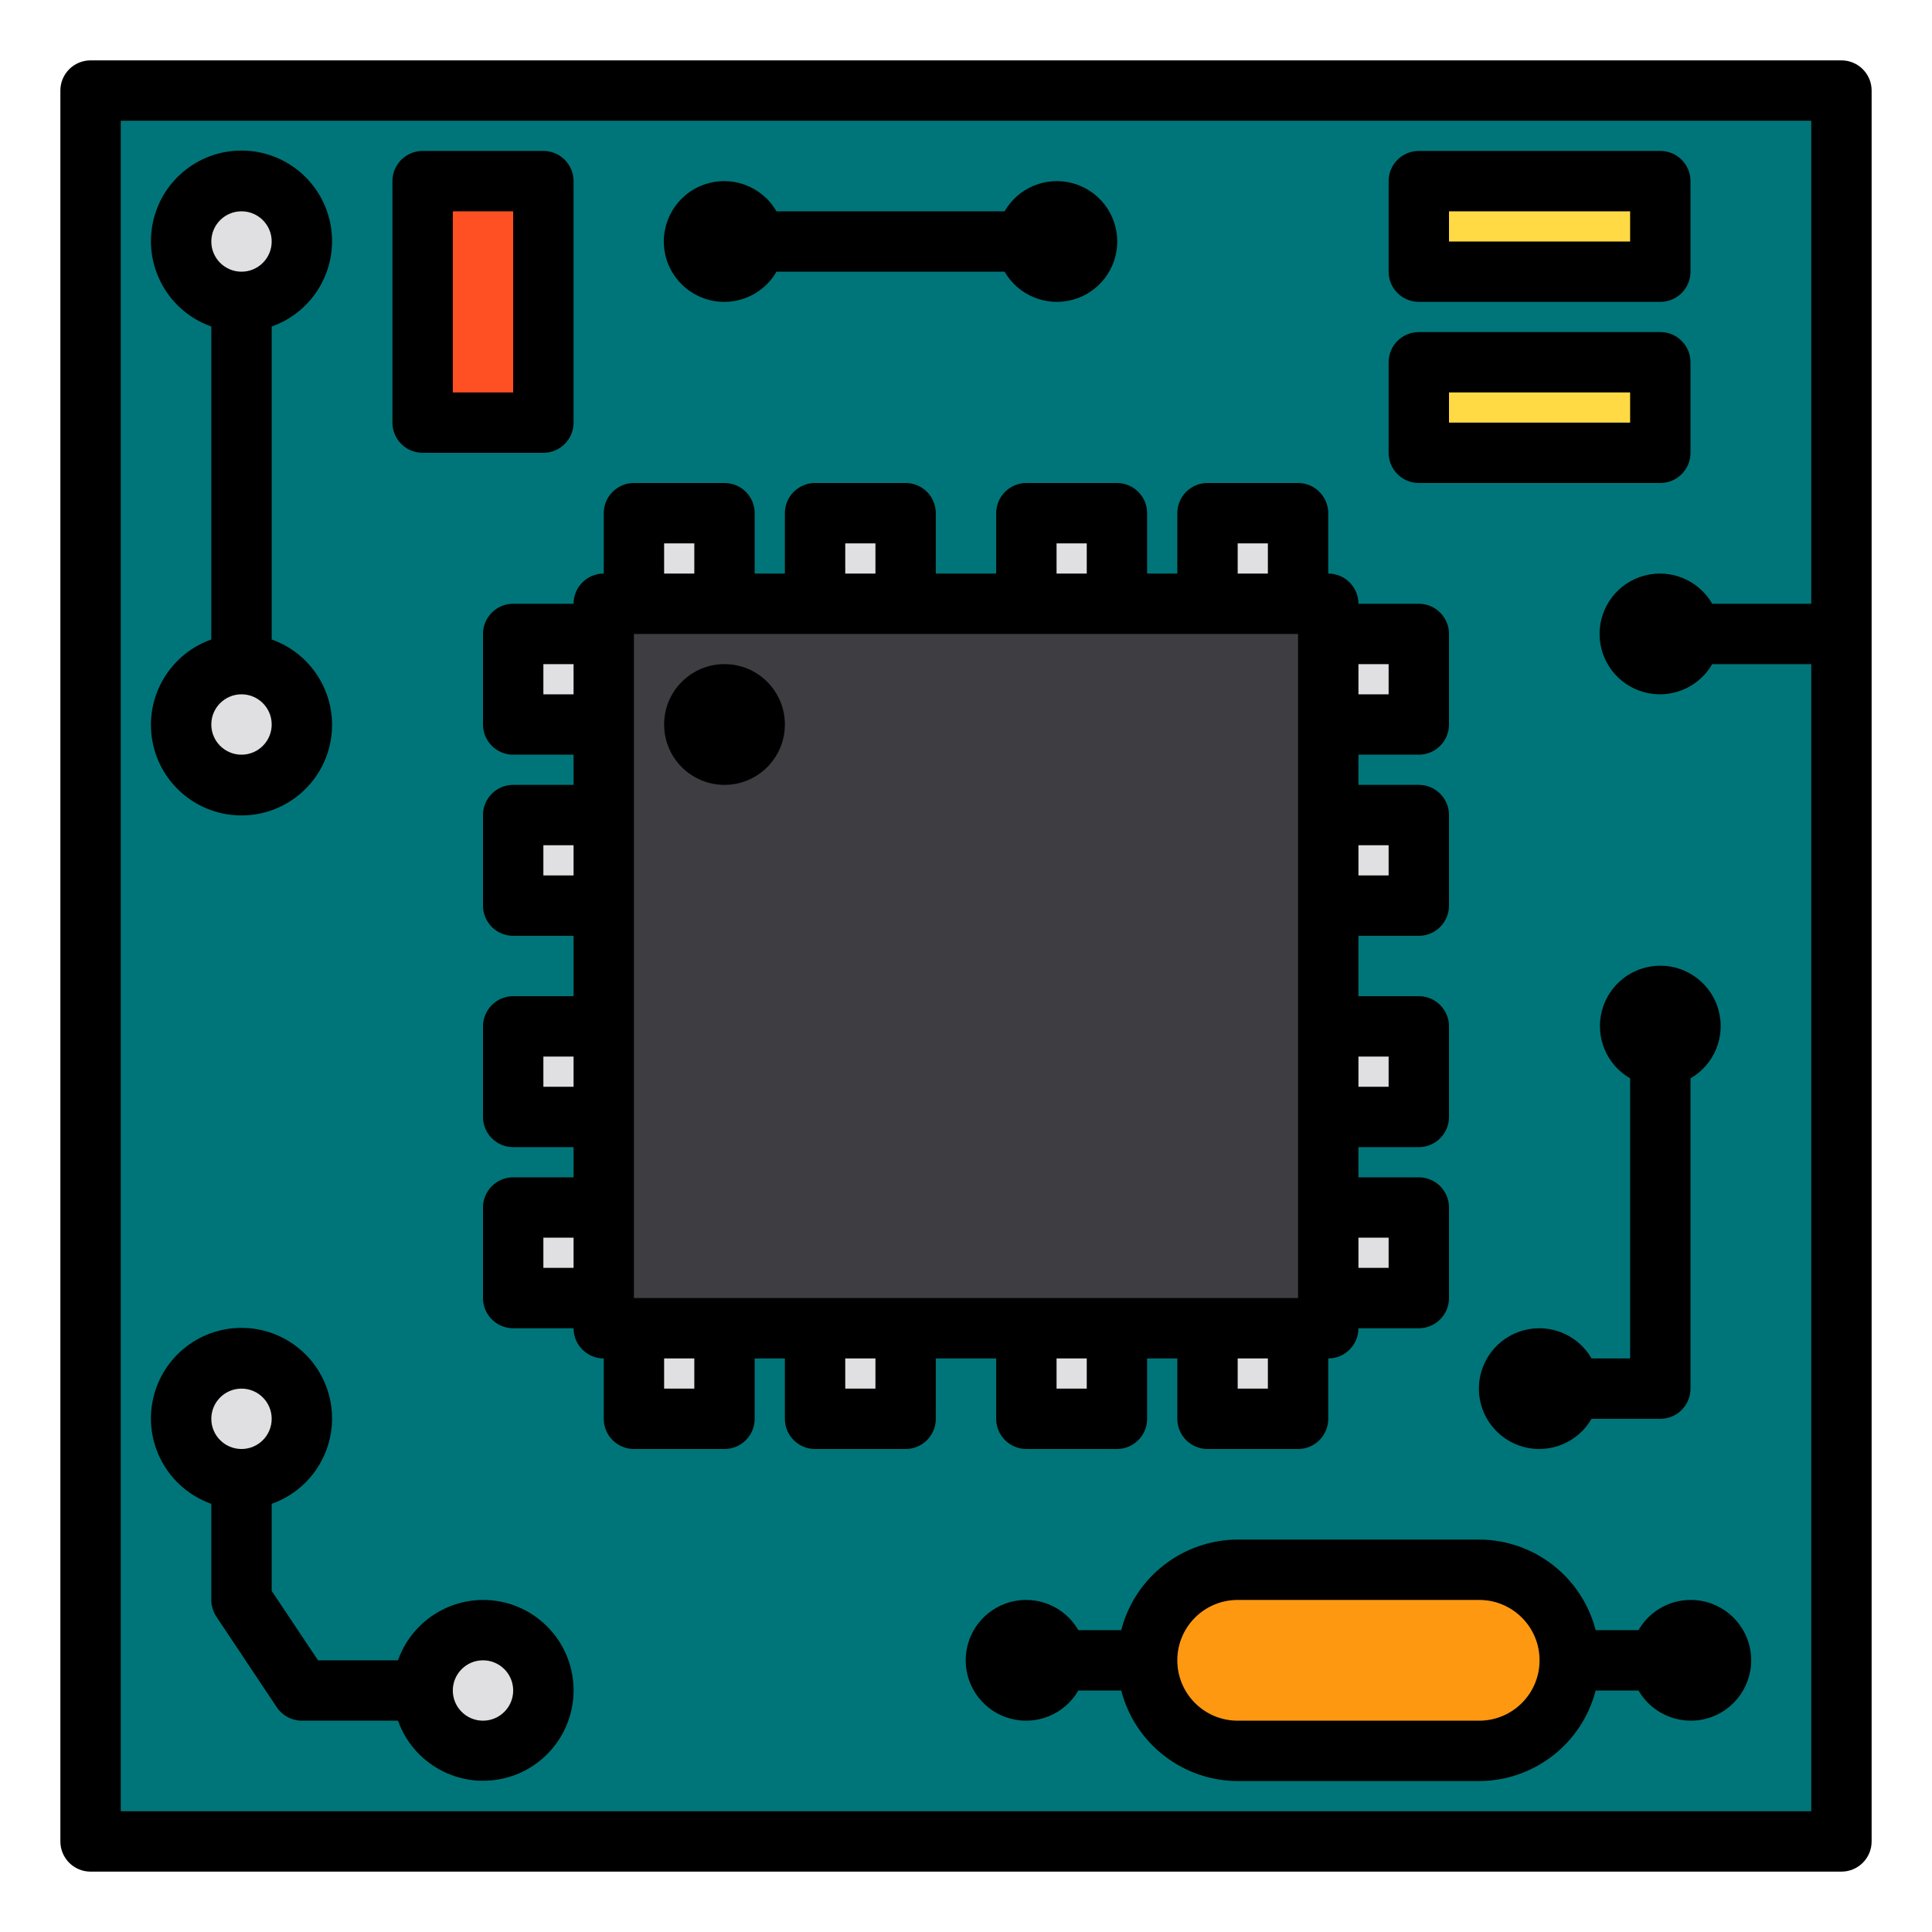
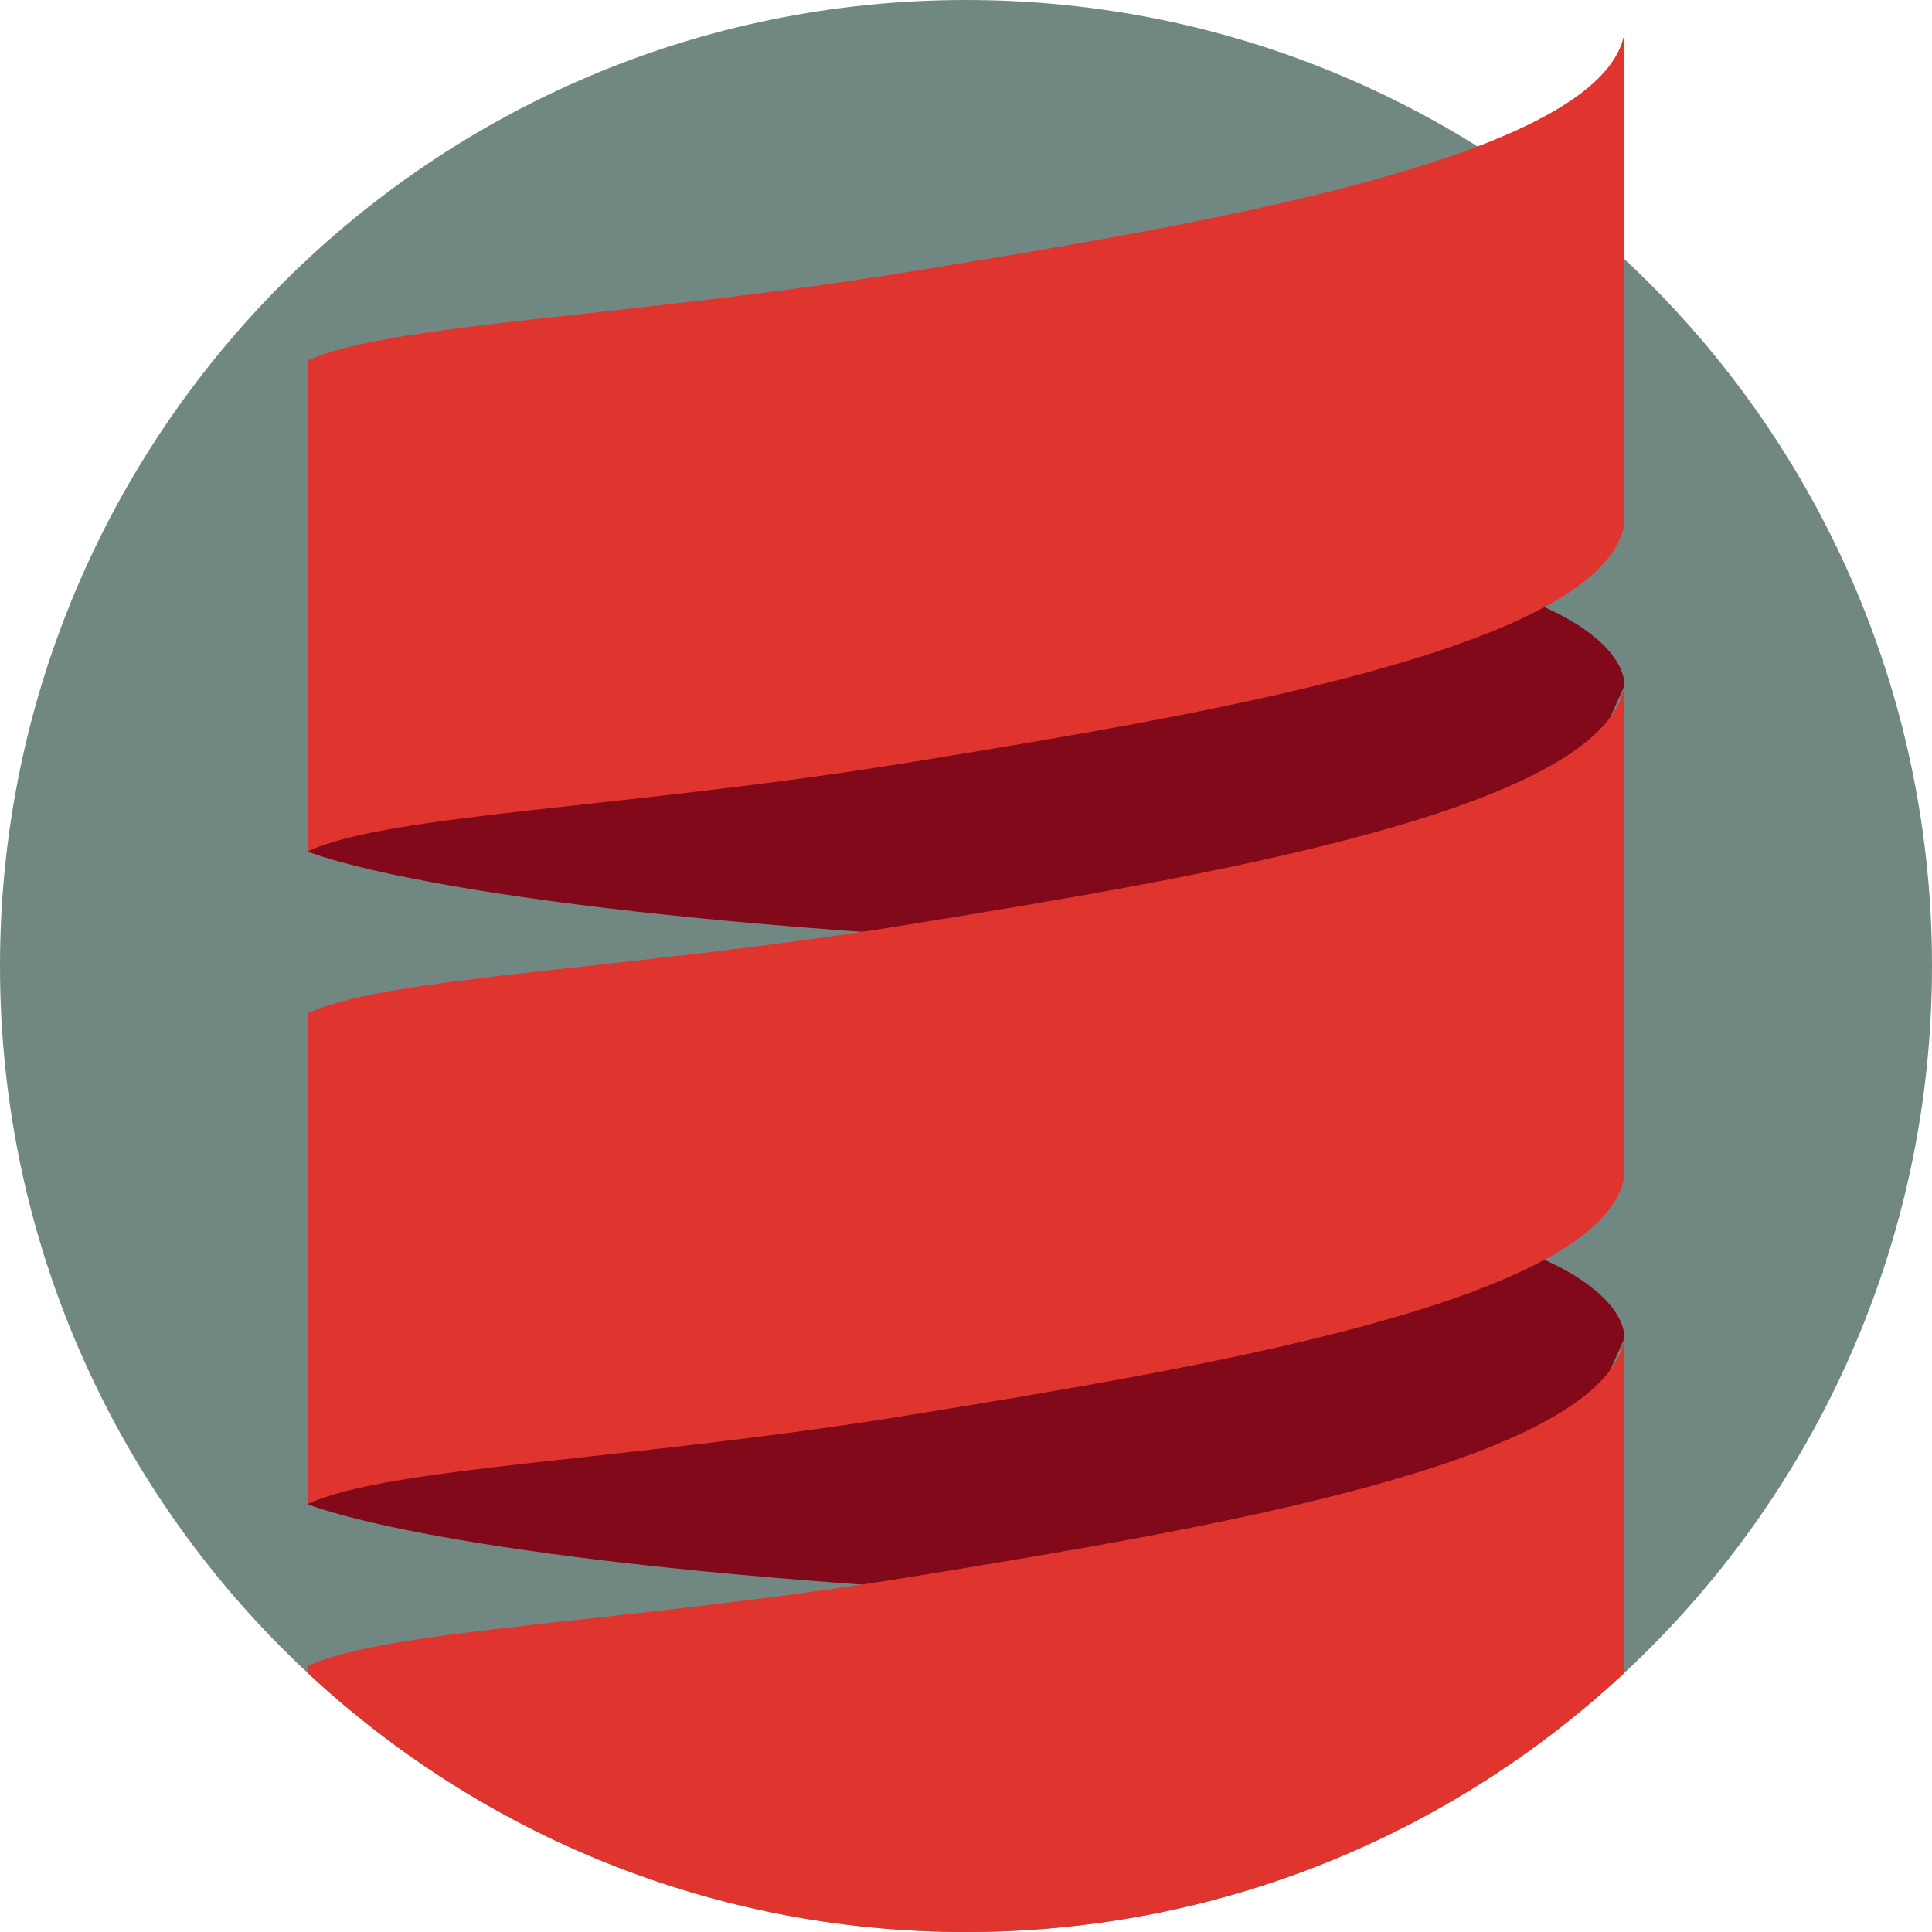
- <svg xmlns="http://www.w3.org/2000/svg" height="512" viewBox="0 0 64 64" width="512">
-   <g id="Circuit-technology-electronics">
-     <path d="m3 3h58v58h-58z" fill="#007579" />
-     <path d="m17 34h3v3h-3z" fill="#78b9eb" />
-     <path d="m17 21h3v3h-3z" fill="#78b9eb" />
-     <path d="m17 27h3v3h-3z" fill="#78b9eb" />
-     <path d="m17 40h3v3h-3z" fill="#78b9eb" />
-     <circle cx="16" cy="56" fill="#e0e0e2" r="2" />
-     <circle cx="8" cy="47" fill="#e0e0e2" r="2" />
-     <path d="m44 34h3v3h-3z" fill="#78b9eb" />
-     <path d="m44 40h3v3h-3z" fill="#78b9eb" />
-     <path d="m44 27h3v3h-3z" fill="#78b9eb" />
-     <path d="m44 21h3v3h-3z" fill="#78b9eb" />
-     <path d="m49 52a3 3 0 0 1 0 6h-8a3 3 0 0 1 0-6z" fill="#ff9811" />
-     <path d="m34 17h3v3h-3z" fill="#78b9eb" />
-     <path d="m40 17h3v3h-3z" fill="#78b9eb" />
-     <path d="m27 17h3v3h-3z" fill="#78b9eb" />
-     <path d="m21 17h3v3h-3z" fill="#78b9eb" />
-     <circle cx="8" cy="24" fill="#e0e0e2" r="2" />
-     <circle cx="8" cy="8" fill="#e0e0e2" r="2" />
-     <path d="m14 6h4v8h-4z" fill="#ff5023" />
-     <path d="m47 6h8v3h-8z" fill="#ffda44" />
-     <path d="m47 12h8v3h-8z" fill="#ffda44" />
-     <path d="m20 20h24v24h-24z" fill="#3e3d42" />
-     <g fill="#e0e0e2">
-       <path d="m21 17h3v3h-3z" />
-       <path d="m27 17h3v3h-3z" />
-       <path d="m34 17h3v3h-3z" />
-       <path d="m40 17h3v3h-3z" />
-       <path d="m44 21h3v3h-3z" />
-       <path d="m44 27h3v3h-3z" />
-       <path d="m44 34h3v3h-3z" />
-       <path d="m44 40h3v3h-3z" />
-       <path d="m34 44h3v3h-3z" />
-       <path d="m40 44h3v3h-3z" />
-       <path d="m27 44h3v3h-3z" />
-       <path d="m21 44h3v3h-3z" />
-       <path d="m17 40h3v3h-3z" />
-       <path d="m17 34h3v3h-3z" />
-       <path d="m17 27h3v3h-3z" />
-       <path d="m17 21h3v3h-3z" />
-     </g>
-     <circle cx="24" cy="24" fill="#ff5023" r="1" />
-     <path d="m61 2h-58a1 1 0 0 0 -1 1v58a1 1 0 0 0 1 1h58a1 1 0 0 0 1-1v-58a1 1 0 0 0 -1-1zm-1 18h-3.28a2 2 0 1 0 0 2h3.28v38h-56v-56h56z" />
-     <path d="m47 25a1 1 0 0 0 1-1v-3a1 1 0 0 0 -1-1h-2a1 1 0 0 0 -1-1v-2a1 1 0 0 0 -1-1h-3a1 1 0 0 0 -1 1v2h-1v-2a1 1 0 0 0 -1-1h-3a1 1 0 0 0 -1 1v2h-2v-2a1 1 0 0 0 -1-1h-3a1 1 0 0 0 -1 1v2h-1v-2a1 1 0 0 0 -1-1h-3a1 1 0 0 0 -1 1v2a1 1 0 0 0 -1 1h-2a1 1 0 0 0 -1 1v3a1 1 0 0 0 1 1h2v1h-2a1 1 0 0 0 -1 1v3a1 1 0 0 0 1 1h2v2h-2a1 1 0 0 0 -1 1v3a1 1 0 0 0 1 1h2v1h-2a1 1 0 0 0 -1 1v3a1 1 0 0 0 1 1h2a1 1 0 0 0 1 1v2a1 1 0 0 0 1 1h3a1 1 0 0 0 1-1v-2h1v2a1 1 0 0 0 1 1h3a1 1 0 0 0 1-1v-2h2v2a1 1 0 0 0 1 1h3a1 1 0 0 0 1-1v-2h1v2a1 1 0 0 0 1 1h3a1 1 0 0 0 1-1v-2a1 1 0 0 0 1-1h2a1 1 0 0 0 1-1v-3a1 1 0 0 0 -1-1h-2v-1h2a1 1 0 0 0 1-1v-3a1 1 0 0 0 -1-1h-2v-2h2a1 1 0 0 0 1-1v-3a1 1 0 0 0 -1-1h-2v-1zm-2-3h1v1h-1zm-26 20h-1v-1h1zm0-6h-1v-1h1zm0-7h-1v-1h1zm0-6h-1v-1h1zm22-5h1v1h-1zm-6 0h1v1h-1zm-7 0h1v1h-1zm-6 0h1v1h-1zm1 28h-1v-1h1zm6 0h-1v-1h1zm7 0h-1v-1h1zm6 0h-1v-1h1zm1-3h-22v-22h22zm3-2v1h-1v-1zm0-6v1h-1v-1zm0-7v1h-1v-1z" />
-     <circle cx="24" cy="24" r="2" />
-     <path d="m47 10h8a1 1 0 0 0 1-1v-3a1 1 0 0 0 -1-1h-8a1 1 0 0 0 -1 1v3a1 1 0 0 0 1 1zm1-3h6v1h-6z" />
-     <path d="m47 16h8a1 1 0 0 0 1-1v-3a1 1 0 0 0 -1-1h-8a1 1 0 0 0 -1 1v3a1 1 0 0 0 1 1zm1-3h6v1h-6z" />
-     <path d="m5 24a3 3 0 1 0 4-2.816v-10.368a3 3 0 1 0 -2 0v10.368a3 3 0 0 0 -2 2.816zm3 1a1 1 0 1 1 1-1 1 1 0 0 1 -1 1zm0-18a1 1 0 1 1 -1 1 1 1 0 0 1 1-1z" />
-     <path d="m16 53a3 3 0 0 0 -2.816 2h-2.649l-1.535-2.3v-2.884a3 3 0 1 0 -2 0v3.184a1.006 1.006 0 0 0 .168.555l2 3a1 1 0 0 0 .832.445h3.184a2.995 2.995 0 1 0 2.816-4zm-8-7a1 1 0 1 1 -1 1 1 1 0 0 1 1-1zm8 11a1 1 0 1 1 1-1 1 1 0 0 1 -1 1z" />
-     <path d="m56 53a1.993 1.993 0 0 0 -1.722 1h-1.42a4 4 0 0 0 -3.858-3h-8a4 4 0 0 0 -3.858 3h-1.42a2 2 0 1 0 0 2h1.42a4 4 0 0 0 3.858 3h8a4 4 0 0 0 3.858-3h1.42a2 2 0 1 0 1.722-3zm-7 4h-8a2 2 0 0 1 0-4h8a2 2 0 0 1 0 4z" />
-     <path d="m54 35.722v9.278h-1.278a2 2 0 1 0 0 2h2.278a1 1 0 0 0 1-1v-10.278a2 2 0 1 0 -2 0z" />
-     <path d="m14 15h4a1 1 0 0 0 1-1v-8a1 1 0 0 0 -1-1h-4a1 1 0 0 0 -1 1v8a1 1 0 0 0 1 1zm1-8h2v6h-2z" />
-     <path d="m24 10a1.993 1.993 0 0 0 1.722-1h7.556a2 2 0 1 0 0-2h-7.556a2 2 0 1 0 -1.722 3z" />
+ <svg xmlns="http://www.w3.org/2000/svg" version="1.1" id="Capa_1" x="0px" y="0px" viewBox="0 0 512 512" style="enable-background:new 0 0 512 512;" xml:space="preserve">
+   <path style="fill:#718882;" d="M512,256c0,73.947-31.357,140.581-81.502,187.308C384.773,485.93,323.438,512,256,512  c-67.448,0-128.784-26.081-174.508-68.702C31.347,396.57,0,329.947,0,256C0,114.615,114.615,0,256,0S512,114.615,512,256z" />
+   <path style="fill:#81091A;" d="M430.497,181.71c0-13.776-31.379-33.293-87.632-30.614c-56.253,2.678-254.097,32.371-261.368,74.543  c0,0,31.284,13.568,155.271,21.891s182.249-40.18,182.249-40.18L430.497,181.71z" />
+   <path style="fill:#DF352E;" d="M430.497,138.772c-5.74,33.293-113.655,50.896-188.659,63.141  c-75.005,12.245-139.293,13.777-160.341,23.727V95.608c21.047-9.95,85.337-11.48,160.342-23.725s182.919-29.85,188.658-63.142  V138.772z" />
+   <path style="fill:#81091A;" d="M430.497,354.679c0-13.776-31.379-33.293-87.632-30.614c-56.253,2.678-254.097,32.371-261.368,74.543  c0,0,31.284,13.568,155.271,21.891c123.987,8.324,182.249-40.181,182.249-40.181L430.497,354.679z" />
+   <g>
+     <path style="fill:#DF352E;" d="M430.497,311.741c-5.74,33.293-113.655,50.896-188.659,63.141   c-75.005,12.245-139.293,13.777-160.341,23.726V268.577c21.047-9.95,85.337-11.48,160.342-23.725s182.919-29.849,188.659-63.141   v130.03H430.497z" />
+     <path style="fill:#DF352E;" d="M430.498,354.68v88.628C384.773,485.93,323.438,512,256,512   c-67.448,0-128.784-26.081-174.508-68.702v-1.755c21.055-9.947,85.337-11.473,160.35-23.719   C316.844,405.577,424.761,387.971,430.498,354.68z" />
  </g>
+   <g>
+ </g>
+   <g>
+ </g>
+   <g>
+ </g>
+   <g>
+ </g>
+   <g>
+ </g>
+   <g>
+ </g>
+   <g>
+ </g>
+   <g>
+ </g>
+   <g>
+ </g>
+   <g>
+ </g>
+   <g>
+ </g>
+   <g>
+ </g>
+   <g>
+ </g>
+   <g>
+ </g>
+   <g>
+ </g>
</svg>
